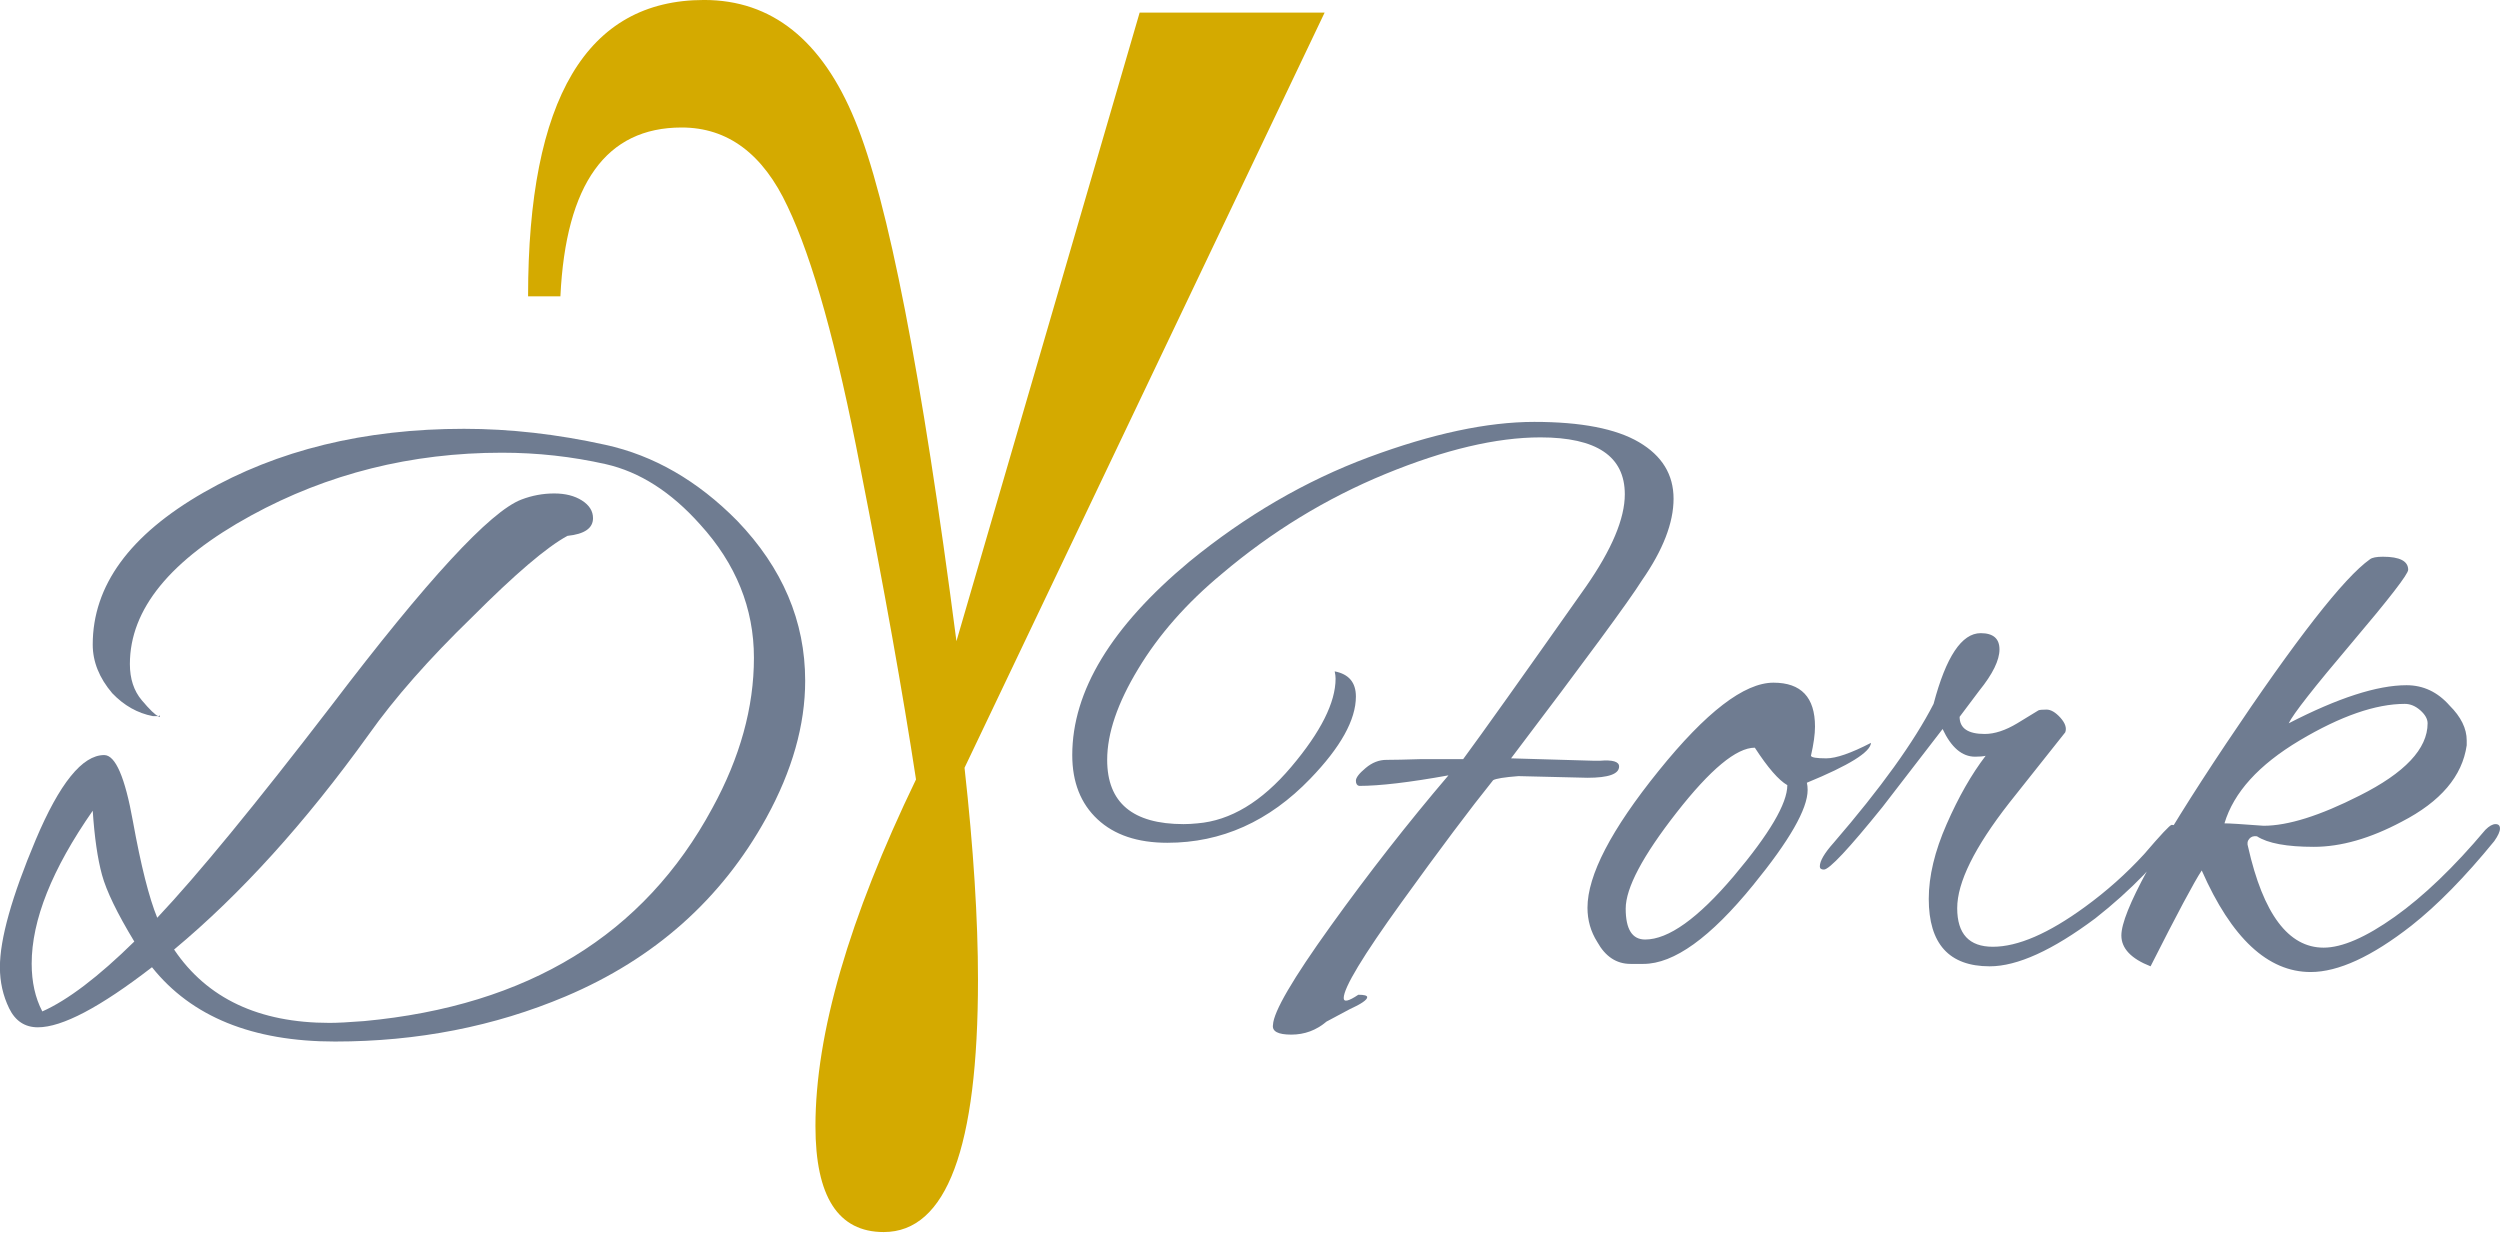
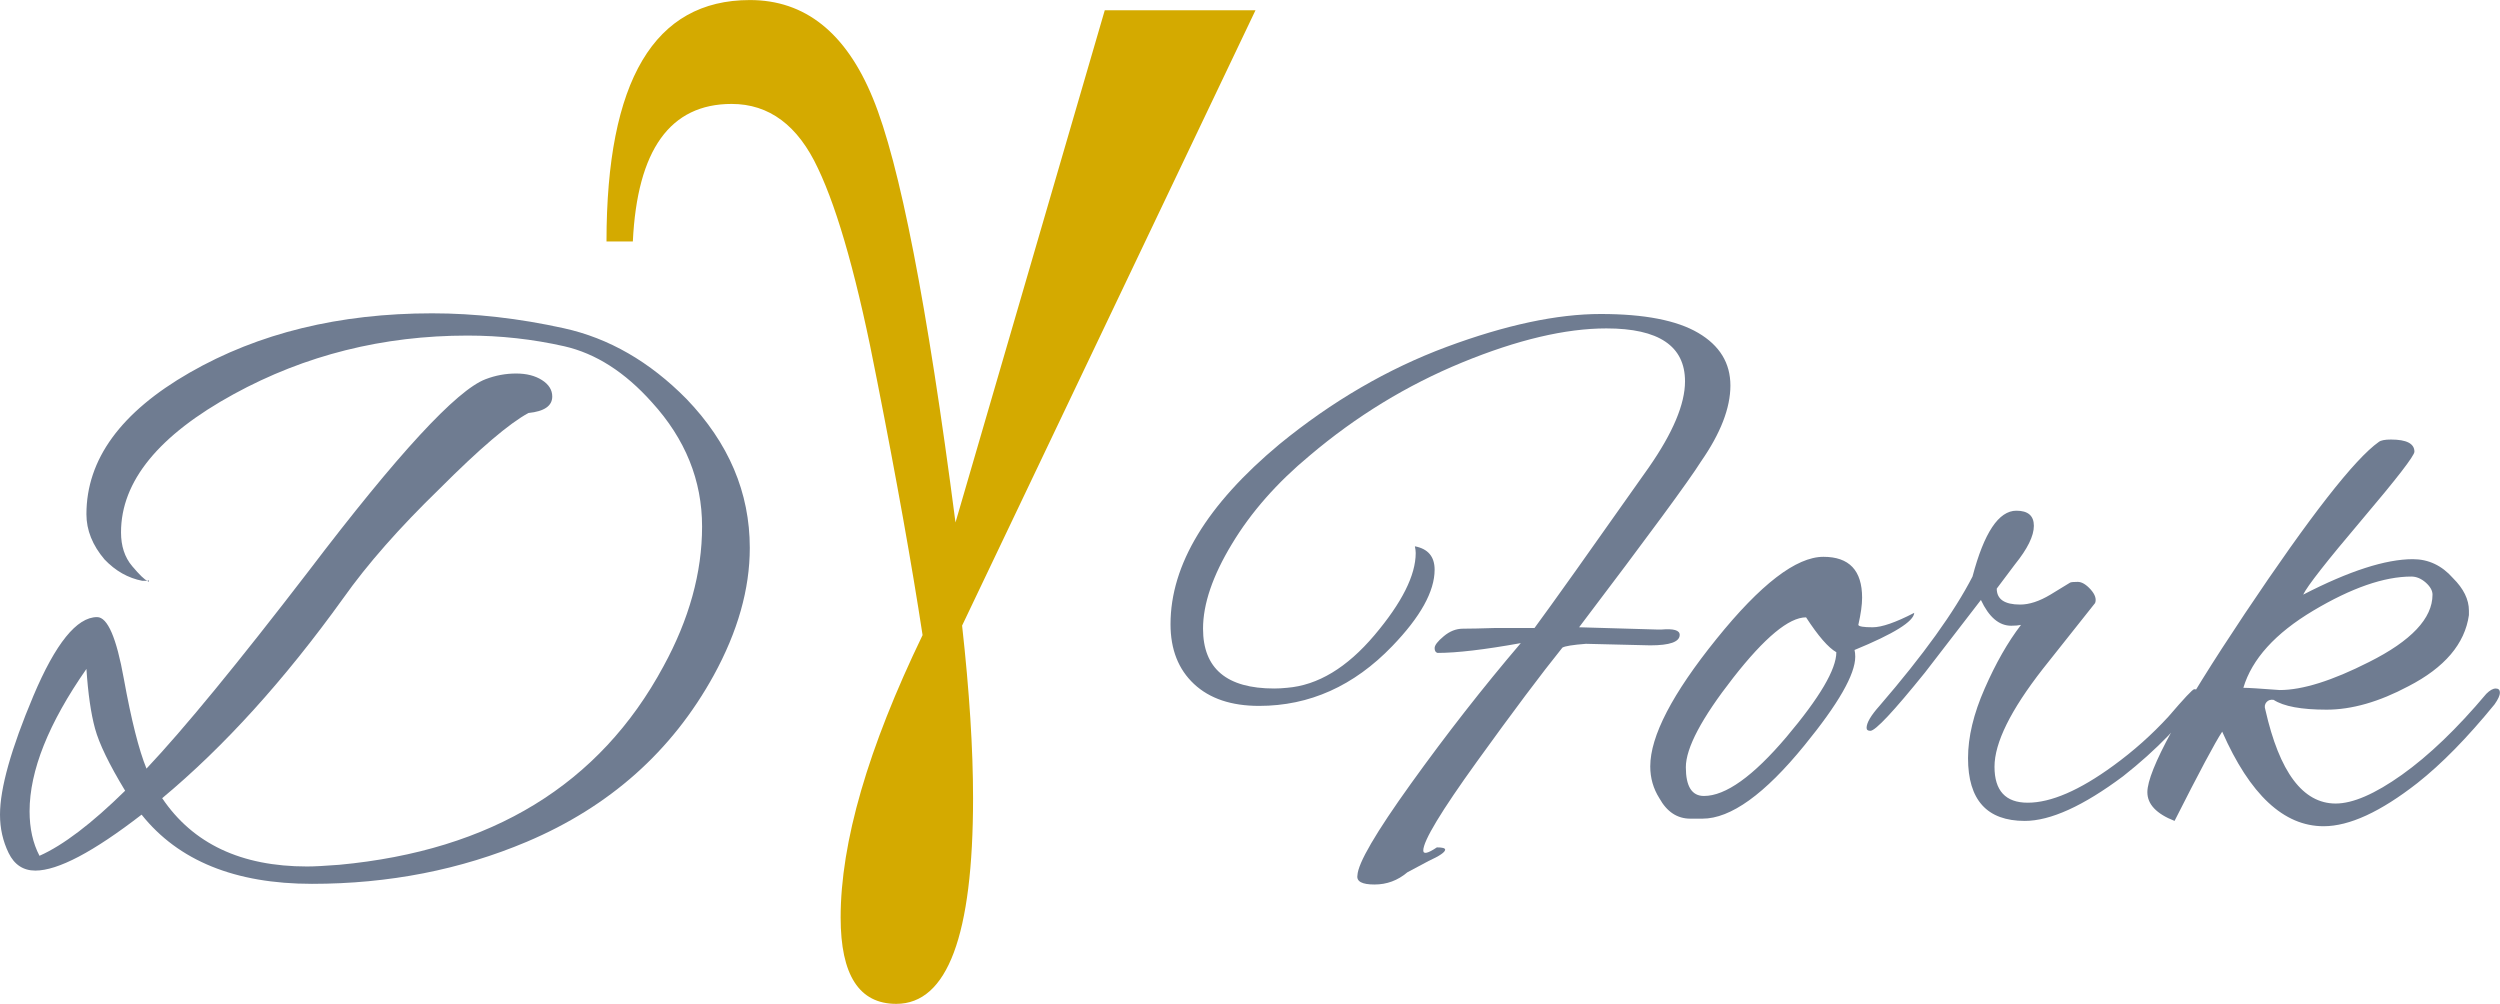
- <svg xmlns="http://www.w3.org/2000/svg" width="162.33" height="80" preserveAspectRatio="xMidYMid" version="1.1" viewBox="61.959 5.6 162.33 80">
+ <svg xmlns="http://www.w3.org/2000/svg" width="199.23" height="80" preserveAspectRatio="xMidYMid" version="1.1" viewBox="61.959 5.6 199.23 80">
  <defs>
    <filter id="editing-jagged" x="0" y="0" width="1" height="1">
      <feTurbulence baseFrequency="0" result="turb" seed="1" />
      <feDisplacementMap in="SourceGraphic" in2="turb" />
    </filter>
    <filter id="editing-jagged-6" x="0" y="0" width="1" height="1">
      <feTurbulence baseFrequency="0" result="turb" seed="1" />
      <feDisplacementMap in="SourceGraphic" in2="turb" />
    </filter>
  </defs>
-   <g transform="matrix(.41442 0 0 .41442 97.278 37.009)" fill="#6f7c91" filter="url(#editing-jagged)">
-     <g transform="matrix(1.9893 0 0 1.9893 84.31 74.977)">
-       <path d="m4.538-74.799h14.57l-28.363 59.482q1.06 9.549 1.06 16.692 0 19.875-7.427 19.875-5.375 0-5.375-8.346 0-10.892 7.921-27.302-1.556-10.185-4.385-24.543-2.759-14.358-5.729-20.582-2.9-6.224-8.346-6.224-8.912 0-9.549 13.297h-2.546q0-23.341 13.863-23.341 7.992 0 11.883 9.478 3.89 9.407 7.993 41.025z" fill="#d4aa00" stroke-width=".382" />
-       <path d="m33.79-16.06q6.21 0.19 6.56 0.19t0.42 0q1.53-0.13 1.53 0.45 0 0.89-2.49 0.89l-5.44-0.13q-1.67 0.13-1.99 0.32-2.68 3.33-7.23 9.64-4.54 6.3-4.54 7.52 0 0.51 1.15-0.26 0.7 0 0.7 0.19 0 0.32-1.4 0.96l-1.8 0.96q-1.21 1.03-2.78 1.03t-1.44-0.77q0.06-1.54 4.54-7.78t9.28-11.87q-4.6 0.83-7.04 0.83-0.25-0.06-0.25-0.41 0-0.36 0.77-1 0.76-0.64 1.63-0.64 0.86 0 2.78-0.06h3.27q2.17-2.94 9.66-13.57 3.07-4.41 3.07-7.29 0-4.48-6.65-4.48-5.19 0-12.2 2.88-7 2.88-12.89 7.87-4.16 3.45-6.59 7.49-2.44 4.03-2.44 7.16 0 5.06 6.02 5.06 0.51 0 1.09-0.06 3.9-0.32 7.39-4.45t3.49-6.95q0-0.25-0.07-0.57 1.67 0.32 1.67 1.98 0 2.75-3.59 6.47-4.86 5.05-11.26 5.05-3.52 0-5.5-1.85-1.99-1.86-1.99-5.06 0-7.55 9.22-15.23 6.65-5.44 14.14-8.23 7.49-2.78 13.03-2.78 5.53 0 8.25 1.6t2.72 4.45-2.49 6.43q-1.48 2.37-10.31 14.02zm23.36 2.49q0 2.24-4.29 7.49-5.05 6.21-8.64 6.21h-1.02q-1.66 0-2.62-1.73-0.77-1.22-0.77-2.69 0-3.84 5.6-10.78 5.6-6.95 9.05-6.95 3.27 0 3.27 3.46 0 0.9-0.32 2.3 0.06 0.2 1.21 0.2 1.16 0 3.52-1.22-0.06 1.09-5.05 3.14 0.06 0.25 0.06 0.57zm-4.16-3.33q-2.17 0-6.17 5.12t-4 7.56q0 2.43 1.53 2.43 2.75 0 6.98-4.99 4.22-5 4.22-7.17-1.02-0.58-2.56-2.95zm18.5 17.22q-4.8 0-4.8-5.31 0-2.69 1.41-5.89 1.4-3.2 3.07-5.38-0.32 0.07-0.83 0.07-1.54 0-2.56-2.18l-4.74 6.15q-3.97 4.92-4.61 4.92-0.32 0-0.32-0.25 0-0.64 1.09-1.86 5.57-6.46 7.87-10.94 1.47-5.57 3.71-5.57 1.48 0 1.48 1.28t-1.6 3.26l-1.54 2.05q0 1.35 1.98 1.35 1.16 0 2.56-0.84l1.67-1.02q0.13-0.06 0.64-0.06t1.09 0.64q0.57 0.64 0.38 1.15l-4.42 5.57q-4.09 5.24-4.09 8.28t2.81 3.04q2.95 0 7.24-3.13 2.56-1.86 4.67-4.16 1.98-2.31 2.17-2.31 0.45 0 0.45 0.48t-0.57 1.12l-2.05 2.31q-1.73 1.79-3.84 3.45-5.06 3.78-8.32 3.78zm25.28 0.45q-5.06 0-8.58-8-0.89 1.34-4.03 7.55-2.3-0.9-2.3-2.43 0-2.75 8.25-15.11 8.26-12.35 11.33-14.52 0.26-0.2 1.02-0.2 1.99 0 1.99 1.03 0 0.51-4.45 5.76t-4.96 6.33q5.82-3 9.28-3 1.98 0 3.39 1.6 1.35 1.34 1.35 2.75 0 0.19 0 0.38-0.52 3.65-5.12 6.02-3.72 1.98-6.92 1.98t-4.48-0.83q-0.38-0.06-0.6 0.19-0.23 0.26-0.1 0.64 1.79 7.94 5.95 7.94 2.18 0 5.6-2.43 3.43-2.44 7.14-6.85 0.45-0.45 0.8-0.45t0.35 0.35-0.45 0.99q-3.45 4.23-6.53 6.66-4.67 3.65-7.93 3.65zm9.21-19.59q0-0.51-0.57-1.02-0.58-0.51-1.22-0.51-3.45 0-8.29 2.88-4.83 2.88-5.92 6.53 0.58 0 3.08 0.19 2.88 0 7.55-2.37 5.37-2.69 5.37-5.7z" fill="#6f7c91" />
-       <g transform="matrix(1.0879 0 0 1.0879 -326.07 -103.59)" fill="#6f7c91" filter="url(#editing-jagged-6)">
+   <g transform="matrix(.41442 0 0 .41442 103.28 31.009)" fill="#6f7c91" filter="url(#editing-jagged)">
+     <g transform="matrix(1.1428 0 0 1.1428 14.242 8.7585)">
+       <path d="m86.186-59.586h25.362l-49.368 103.54q1.845 16.621 1.845 29.055 0 34.595-12.927 34.595-9.356 0-9.356-14.528 0-18.959 13.788-47.522-2.708-17.728-7.633-42.72-4.801-24.992-9.972-35.826-5.048-10.834-14.528-10.834-15.512 0-16.621 23.146h-4.432q0-40.627 24.13-40.627 13.912 0 20.683 16.497 6.771 16.374 13.912 71.409z" fill="#d4aa00" stroke-width=".664" />
+       <path d="m166 44.235q12.353 0.378 13.05 0.378 0.696 0 0.835 0 3.044-0.259 3.044 0.895 0 1.77-4.953 1.77l-10.822-0.259q-3.322 0.259-3.959 0.637-5.331 6.624-14.382 19.176-9.031 12.532-9.031 14.959 0 1.014 2.288-0.517 1.393 0 1.393 0.378 0 0.637-2.785 1.91l-3.581 1.91q-2.407 2.049-5.53 2.049t-2.865-1.532q0.119-3.063 9.031-15.476 8.912-12.413 18.46-23.613-9.151 1.651-14.004 1.651-0.497-0.119-0.497-0.816 0-0.716 1.532-1.989 1.512-1.273 3.243-1.273 1.711 0 5.53-0.119h6.505q4.317-5.848 19.216-26.994 6.107-8.773 6.107-14.502 0-8.912-13.229-8.912-10.324 0-24.269 5.729-13.925 5.729-25.642 15.655-8.275 6.863-13.109 14.9-4.854 8.017-4.854 14.243 0 10.066 11.975 10.066 1.014 0 2.168-0.119 7.758-0.637 14.701-8.852 6.942-8.216 6.942-13.825 0-0.497-0.139-1.134 3.322 0.637 3.322 3.939 0 5.471-7.141 12.871-9.668 10.046-22.399 10.046-7.002 0-10.941-3.68-3.959-3.7-3.959-10.066 0-15.019 18.341-30.296 13.229-10.822 28.128-16.372 14.9-5.53 25.92-5.53 11.001 0 16.411 3.183t5.411 8.852-4.953 12.791q-2.944 4.715-20.509 27.889zm46.469 4.953q0 4.456-8.534 14.9-10.046 12.353-17.187 12.353h-2.029q-3.302 0-5.212-3.441-1.532-2.427-1.532-5.351 0-7.639 11.14-21.444 11.14-13.825 18.003-13.825 6.505 0 6.505 6.883 0 1.79-0.637 4.575 0.119 0.398 2.407 0.398 2.308 0 7.002-2.427-0.119 2.168-10.046 6.246 0.119 0.497 0.119 1.134zm-8.275-6.624q-4.317 0-12.274 10.185t-7.957 15.039q0 4.834 3.044 4.834 5.471 0 13.885-9.926 8.395-9.946 8.395-14.263-2.029-1.154-5.093-5.868zm36.801 34.255q-9.548 0-9.548-10.563 0-5.351 2.805-11.717 2.785-6.366 6.107-10.702-0.637 0.139-1.651 0.139-3.063 0-5.093-4.337l-9.429 12.234q-7.897 9.787-9.171 9.787-0.637 0-0.637-0.497 0-1.273 2.168-3.7 11.08-12.851 15.655-21.763 2.924-11.08 7.38-11.08 2.944 0 2.944 2.546 0 2.546-3.183 6.485l-3.063 4.078q0 2.686 3.939 2.686 2.308 0 5.093-1.671l3.322-2.029q0.259-0.119 1.273-0.119 1.014 0 2.168 1.273 1.134 1.273 0.756 2.288l-8.793 11.08q-8.136 10.424-8.136 16.471 0 6.047 5.59 6.047 5.868 0 14.402-6.226 5.093-3.7 9.29-8.275 3.939-4.595 4.317-4.595 0.895 0 0.895 0.955 0 0.955-1.134 2.228l-4.078 4.595q-3.441 3.561-7.639 6.863-10.066 7.519-16.551 7.519zm50.288 0.895q-10.066 0-17.068-15.914-1.77 2.666-8.017 15.019-4.575-1.79-4.575-4.834 0-5.471 16.411-30.058 16.431-24.567 22.538-28.884 0.517-0.398 2.029-0.398 3.959 0 3.959 2.049 0 1.014-8.852 11.458-8.852 10.444-9.867 12.592 11.577-5.968 18.46-5.968 3.939 0 6.744 3.183 2.686 2.666 2.686 5.471 0 0.378 0 0.756-1.034 7.261-10.185 11.975-7.4 3.939-13.766 3.939t-8.912-1.651q-0.756-0.119-1.194 0.378-0.458 0.517-0.199 1.273 3.561 15.795 11.836 15.795 4.337 0 11.14-4.834 6.823-4.854 14.203-13.626 0.895-0.895 1.591-0.895t0.696 0.696-0.895 1.969q-6.863 8.415-12.99 13.248-9.29 7.261-15.775 7.261zm18.321-38.97q0-1.014-1.134-2.029-1.154-1.014-2.427-1.014-6.863 0-16.491 5.729-9.608 5.729-11.776 12.99 1.154 0 6.127 0.378 5.729 0 15.019-4.715 10.682-5.351 10.682-11.339z" fill="#6f7c91" stroke-width="1.989" />
+       <g transform="matrix(2.1641 0 0 2.1641 -578.8 -131.08)" fill="#6f7c91" filter="url(#editing-jagged-6)">
        <g transform="translate(220.42 97.18)" fill="#6f7c91">
          <path d="m11.97-1.6q-5.63 4.35-8.26 4.35-1.41 0-2.08-1.37-0.67-1.38-0.67-2.98 0-3.07 2.59-9.22 2.59-6.14 4.96-6.14 1.22 0 2.08 4.8 0.87 4.8 1.76 6.98 4.35-4.61 12.61-15.36 10.37-13.64 13.76-14.92 1.15-0.44 2.37-0.44 1.21 0 2.01 0.51t0.8 1.28q0 1.09-1.85 1.28-2.24 1.21-6.91 5.89-4.68 4.54-7.49 8.51-6.85 9.53-14.08 15.55 3.58 5.31 11.26 5.31 0.83 0 2.5-0.13 17.79-1.66 25.21-15.42 3.01-5.5 3.01-10.88t-3.9-9.66q-3.14-3.52-6.82-4.36-3.68-0.83-7.52-0.83-9.85 0-18.17 4.55-8.77 4.8-8.77 10.75 0 1.6 0.86 2.62 0.87 1.03 1.19 1.15h-0.39q-1.66-0.32-2.94-1.66-1.41-1.66-1.41-3.52 0-6.4 8.03-11.01t18.85-4.61q4.99 0 10.24 1.16 5.25 1.15 9.54 5.5 4.92 5.12 4.92 11.58 0 4.8-2.81 9.92-4.87 8.84-14.53 12.93-7.74 3.27-16.7 3.27t-13.25-5.38zm-8.71-0.26q0 1.99 0.77 3.46 2.75-1.22 6.66-5.06-1.86-3.07-2.34-4.83t-0.67-4.64q-4.42 6.34-4.42 11.07zm9.16-17.92q0.06 0 0.12-0.06 0 0.13-0.03 0.13t-0.09-0.07z" fill="#6f7c91" />
        </g>
      </g>
    </g>
  </g>
</svg>
